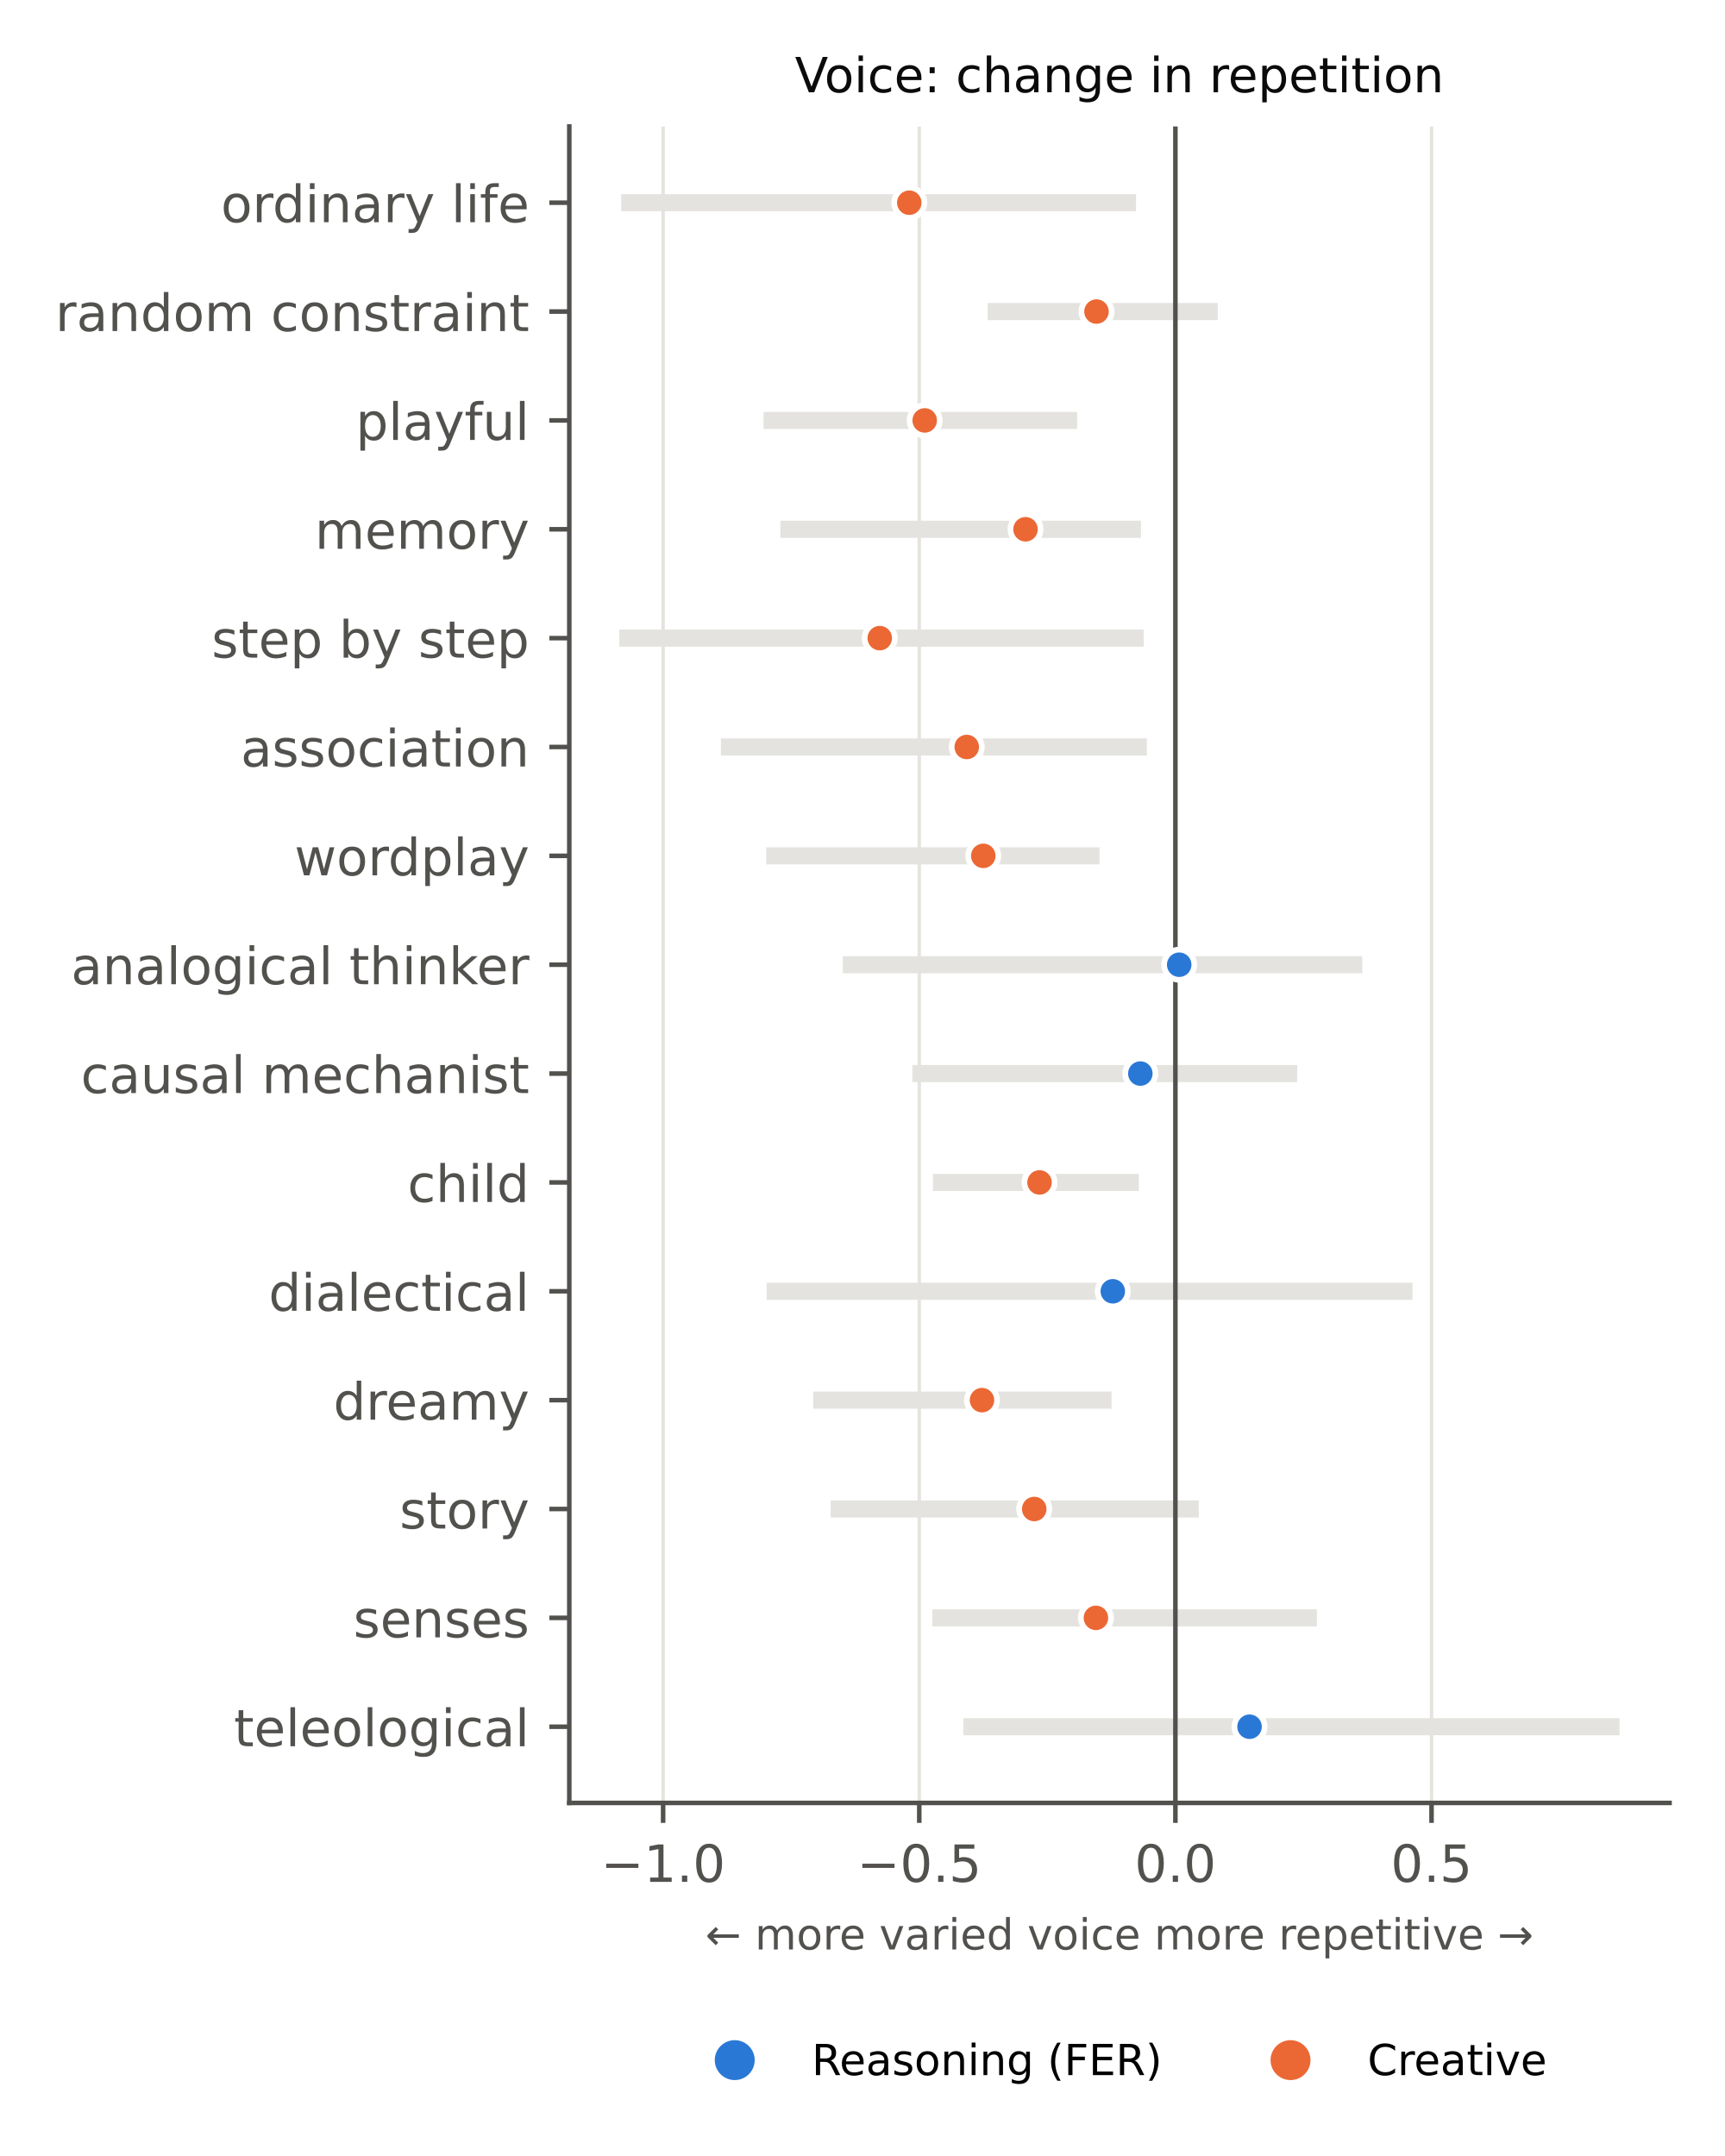
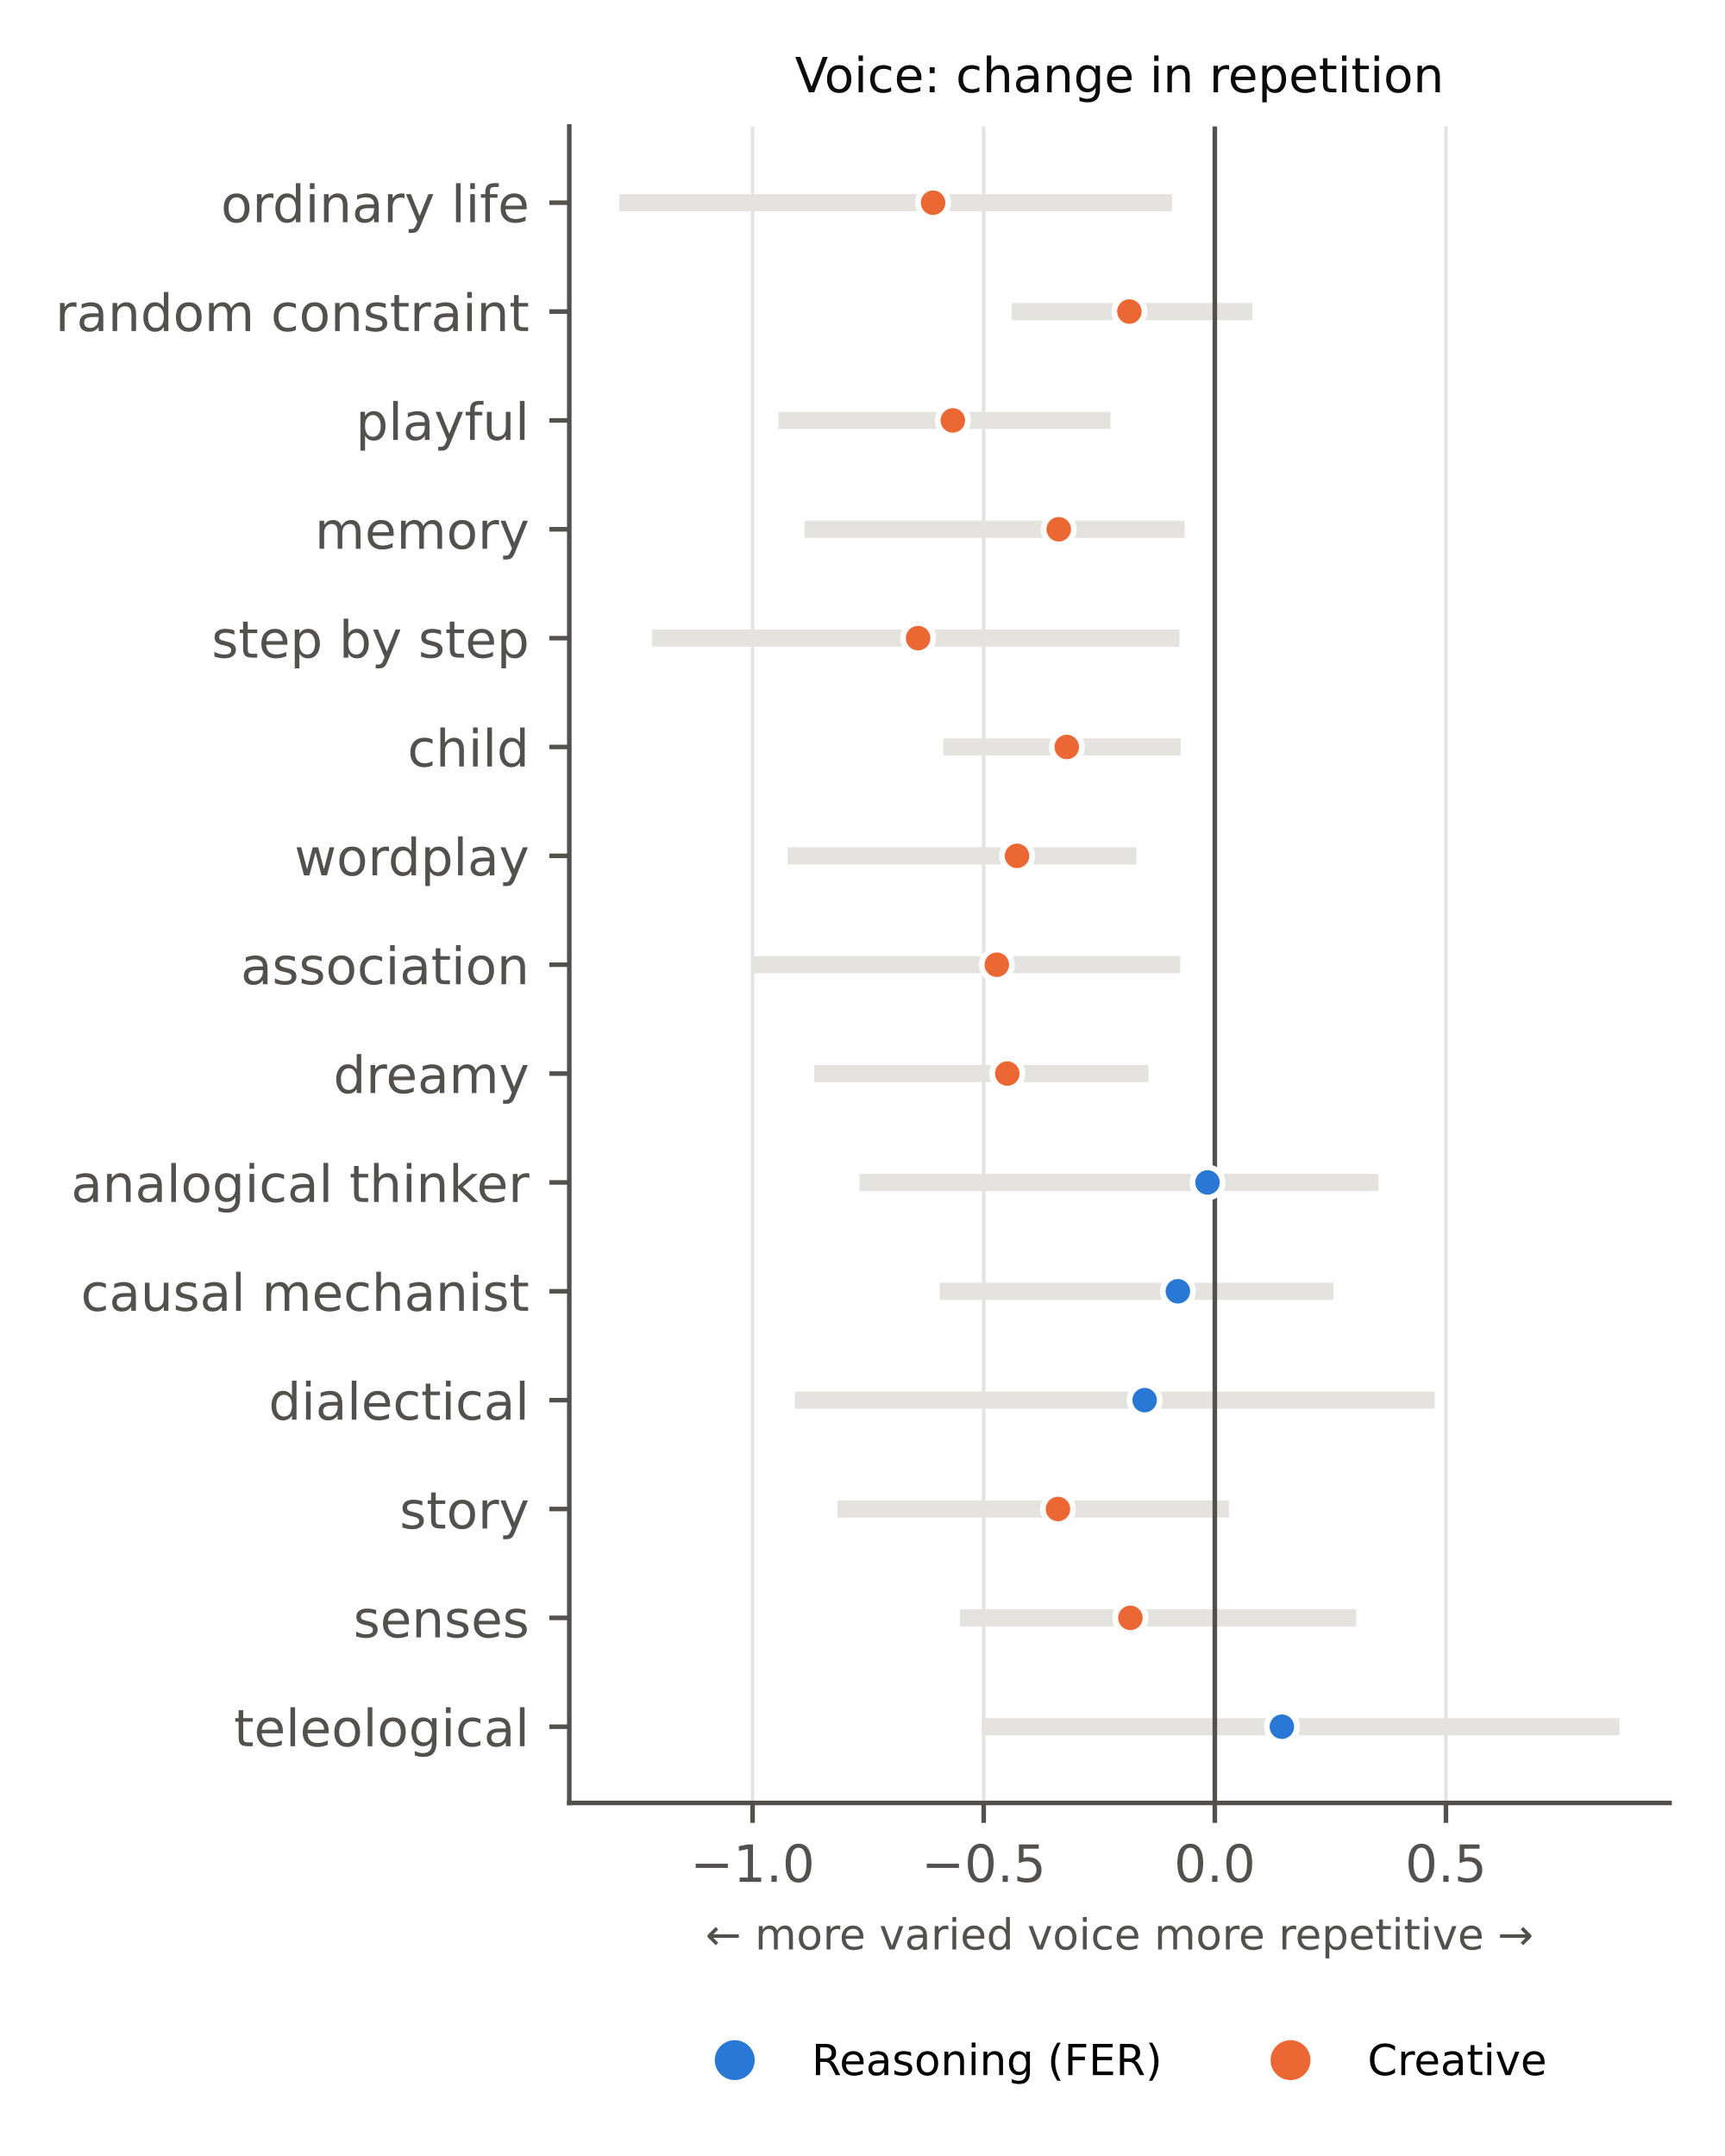
<svg xmlns="http://www.w3.org/2000/svg" xmlns:xlink="http://www.w3.org/1999/xlink" width="302.4pt" height="378pt" viewBox="0 0 302.4 378" version="1.1">
  <defs>
    <style type="text/css">*{stroke-linejoin: round; stroke-linecap: butt}</style>
  </defs>
  <g id="figure_1">
    <g id="patch_1">
      <path d="M 0 378  L 302.4 378  L 302.4 0  L 0 0  z " style="fill: #ffffff" />
    </g>
    <g id="axes_1">
      <g id="patch_2">
        <path d="M 99.801 316.097  L 292.68 316.097  L 292.68 22.178  L 99.801 22.178  z " style="fill: #ffffff" />
      </g>
      <g id="matplotlib.axis_1">
        <g id="xtick_1">
          <g id="line2d_1">
-             <path d="M 116.248 316.097  L 116.248 22.178  " clip-path="url(#p5d6280f27e)" style="fill: none; stroke: #e4e3df; stroke-width: 0.6; stroke-linecap: square" />
+             <path d="M 131.93 316.097  L 131.93 22.178  " clip-path="url(#p92934f2d2c)" style="fill: none; stroke: #e4e3df; stroke-width: 0.6; stroke-linecap: square" />
          </g>
          <g id="line2d_2">
            <defs>
-               <path id="m61ae48579d" d="M 0 0  L 0 3.5  " style="stroke: #52514e; stroke-width: 0.8" />
+               <path id="mfe05a324f2" d="M 0 0  L 0 3.5  " style="stroke: #52514e; stroke-width: 0.8" />
            </defs>
            <g>
-               <use xlink:href="#m61ae48579d" x="116.248" y="316.097" style="fill: #52514e; stroke: #52514e; stroke-width: 0.8" />
+               <use xlink:href="#mfe05a324f2" x="131.93" y="316.097" style="fill: #52514e; stroke: #52514e; stroke-width: 0.8" />
            </g>
          </g>
          <g id="text_1">
-             <text style="font-size: 9px; font-family: 'DejaVu Sans'; text-anchor: middle; fill: #52514e" x="116.248" y="329.935" transform="rotate(-0 116.2478 329.9352)">−1.0</text>
+             <text style="font-size: 9px; font-family: 'DejaVu Sans'; text-anchor: middle; fill: #52514e" x="131.93" y="329.935" transform="rotate(-0 131.9305 329.9352)">−1.0</text>
          </g>
        </g>
        <g id="xtick_2">
          <g id="line2d_3">
-             <path d="M 161.15 316.097  L 161.15 22.178  " clip-path="url(#p5d6280f27e)" style="fill: none; stroke: #e4e3df; stroke-width: 0.6; stroke-linecap: square" />
+             <path d="M 172.447 316.097  L 172.447 22.178  " clip-path="url(#p92934f2d2c)" style="fill: none; stroke: #e4e3df; stroke-width: 0.6; stroke-linecap: square" />
          </g>
          <g id="line2d_4">
            <g>
-               <use xlink:href="#m61ae48579d" x="161.15" y="316.097" style="fill: #52514e; stroke: #52514e; stroke-width: 0.8" />
+               <use xlink:href="#mfe05a324f2" x="172.447" y="316.097" style="fill: #52514e; stroke: #52514e; stroke-width: 0.8" />
            </g>
          </g>
          <g id="text_2">
-             <text style="font-size: 9px; font-family: 'DejaVu Sans'; text-anchor: middle; fill: #52514e" x="161.15" y="329.935" transform="rotate(-0 161.1502 329.9352)">−0.5</text>
+             <text style="font-size: 9px; font-family: 'DejaVu Sans'; text-anchor: middle; fill: #52514e" x="172.447" y="329.935" transform="rotate(-0 172.4469 329.9352)">−0.5</text>
          </g>
        </g>
        <g id="xtick_3">
          <g id="line2d_5">
-             <path d="M 206.053 316.097  L 206.053 22.178  " clip-path="url(#p5d6280f27e)" style="fill: none; stroke: #e4e3df; stroke-width: 0.6; stroke-linecap: square" />
+             <path d="M 212.963 316.097  L 212.963 22.178  " clip-path="url(#p92934f2d2c)" style="fill: none; stroke: #e4e3df; stroke-width: 0.6; stroke-linecap: square" />
          </g>
          <g id="line2d_6">
            <g>
-               <use xlink:href="#m61ae48579d" x="206.053" y="316.097" style="fill: #52514e; stroke: #52514e; stroke-width: 0.8" />
+               <use xlink:href="#mfe05a324f2" x="212.963" y="316.097" style="fill: #52514e; stroke: #52514e; stroke-width: 0.8" />
            </g>
          </g>
          <g id="text_3">
-             <text style="font-size: 9px; font-family: 'DejaVu Sans'; text-anchor: middle; fill: #52514e" x="206.053" y="329.935" transform="rotate(-0 206.0527 329.9352)">0.0</text>
+             <text style="font-size: 9px; font-family: 'DejaVu Sans'; text-anchor: middle; fill: #52514e" x="212.963" y="329.935" transform="rotate(-0 212.9634 329.9352)">0.0</text>
          </g>
        </g>
        <g id="xtick_4">
          <g id="line2d_7">
-             <path d="M 250.955 316.097  L 250.955 22.178  " clip-path="url(#p5d6280f27e)" style="fill: none; stroke: #e4e3df; stroke-width: 0.6; stroke-linecap: square" />
+             <path d="M 253.48 316.097  L 253.48 22.178  " clip-path="url(#p92934f2d2c)" style="fill: none; stroke: #e4e3df; stroke-width: 0.6; stroke-linecap: square" />
          </g>
          <g id="line2d_8">
            <g>
-               <use xlink:href="#m61ae48579d" x="250.955" y="316.097" style="fill: #52514e; stroke: #52514e; stroke-width: 0.8" />
+               <use xlink:href="#mfe05a324f2" x="253.48" y="316.097" style="fill: #52514e; stroke: #52514e; stroke-width: 0.8" />
            </g>
          </g>
          <g id="text_4">
-             <text style="font-size: 9px; font-family: 'DejaVu Sans'; text-anchor: middle; fill: #52514e" x="250.955" y="329.935" transform="rotate(-0 250.9551 329.9352)">0.5</text>
+             <text style="font-size: 9px; font-family: 'DejaVu Sans'; text-anchor: middle; fill: #52514e" x="253.48" y="329.935" transform="rotate(-0 253.4799 329.9352)">0.5</text>
          </g>
        </g>
        <g id="text_5">
          <text style="font-size: 7.5px; font-family: 'DejaVu Sans'; text-anchor: middle; fill: #52514e" x="196.241" y="341.796" transform="rotate(-0 196.2406 341.7961)">← more varied voice    more repetitive →</text>
        </g>
      </g>
      <g id="matplotlib.axis_2">
        <g id="ytick_1">
          <g id="line2d_9">
            <defs>
-               <path id="mf726e1030e" d="M 0 0  L -3.5 0  " style="stroke: #52514e; stroke-width: 0.8" />
+               <path id="m082924f6dc" d="M 0 0  L -3.5 0  " style="stroke: #52514e; stroke-width: 0.8" />
            </defs>
            <g>
-               <use xlink:href="#mf726e1030e" x="99.801" y="302.737" style="fill: #52514e; stroke: #52514e; stroke-width: 0.8" />
+               <use xlink:href="#m082924f6dc" x="99.801" y="302.737" style="fill: #52514e; stroke: #52514e; stroke-width: 0.8" />
            </g>
          </g>
          <g id="text_6">
            <text style="font-size: 9px; font-family: 'DejaVu Sans'; text-anchor: end; fill: #52514e" x="92.801" y="306.157" transform="rotate(-0 92.80125 306.1566)">teleological</text>
          </g>
        </g>
        <g id="ytick_2">
          <g id="line2d_10">
            <g>
-               <use xlink:href="#mf726e1030e" x="99.801" y="283.652" style="fill: #52514e; stroke: #52514e; stroke-width: 0.8" />
+               <use xlink:href="#m082924f6dc" x="99.801" y="283.652" style="fill: #52514e; stroke: #52514e; stroke-width: 0.8" />
            </g>
          </g>
          <g id="text_7">
            <text style="font-size: 9px; font-family: 'DejaVu Sans'; text-anchor: end; fill: #52514e" x="92.801" y="287.071" transform="rotate(-0 92.80125 287.0706)">senses</text>
          </g>
        </g>
        <g id="ytick_3">
          <g id="line2d_11">
            <g>
-               <use xlink:href="#mf726e1030e" x="99.801" y="264.566" style="fill: #52514e; stroke: #52514e; stroke-width: 0.8" />
+               <use xlink:href="#m082924f6dc" x="99.801" y="264.566" style="fill: #52514e; stroke: #52514e; stroke-width: 0.8" />
            </g>
          </g>
          <g id="text_8">
            <text style="font-size: 9px; font-family: 'DejaVu Sans'; text-anchor: end; fill: #52514e" x="92.801" y="267.985" transform="rotate(-0 92.80125 267.9849)">story</text>
          </g>
        </g>
        <g id="ytick_4">
          <g id="line2d_12">
            <g>
-               <use xlink:href="#mf726e1030e" x="99.801" y="245.48" style="fill: #52514e; stroke: #52514e; stroke-width: 0.8" />
+               <use xlink:href="#m082924f6dc" x="99.801" y="245.48" style="fill: #52514e; stroke: #52514e; stroke-width: 0.8" />
            </g>
          </g>
          <g id="text_9">
-             <text style="font-size: 9px; font-family: 'DejaVu Sans'; text-anchor: end; fill: #52514e" x="92.801" y="248.9" transform="rotate(-0 92.80125 248.8996)">dreamy</text>
+             <text style="font-size: 9px; font-family: 'DejaVu Sans'; text-anchor: end; fill: #52514e" x="92.801" y="248.9" transform="rotate(-0 92.80125 248.8996)">dialectical</text>
          </g>
        </g>
        <g id="ytick_5">
          <g id="line2d_13">
            <g>
-               <use xlink:href="#mf726e1030e" x="99.801" y="226.395" style="fill: #52514e; stroke: #52514e; stroke-width: 0.8" />
+               <use xlink:href="#m082924f6dc" x="99.801" y="226.395" style="fill: #52514e; stroke: #52514e; stroke-width: 0.8" />
            </g>
          </g>
          <g id="text_10">
-             <text style="font-size: 9px; font-family: 'DejaVu Sans'; text-anchor: end; fill: #52514e" x="92.801" y="229.814" transform="rotate(-0 92.80125 229.814)">dialectical</text>
+             <text style="font-size: 9px; font-family: 'DejaVu Sans'; text-anchor: end; fill: #52514e" x="92.801" y="229.814" transform="rotate(-0 92.80125 229.814)">causal mechanist</text>
          </g>
        </g>
        <g id="ytick_6">
          <g id="line2d_14">
            <g>
-               <use xlink:href="#mf726e1030e" x="99.801" y="207.309" style="fill: #52514e; stroke: #52514e; stroke-width: 0.8" />
+               <use xlink:href="#m082924f6dc" x="99.801" y="207.309" style="fill: #52514e; stroke: #52514e; stroke-width: 0.8" />
            </g>
          </g>
          <g id="text_11">
-             <text style="font-size: 9px; font-family: 'DejaVu Sans'; text-anchor: end; fill: #52514e" x="92.801" y="210.728" transform="rotate(-0 92.80125 210.7283)">child</text>
+             <text style="font-size: 9px; font-family: 'DejaVu Sans'; text-anchor: end; fill: #52514e" x="92.801" y="210.728" transform="rotate(-0 92.80125 210.7283)">analogical thinker</text>
          </g>
        </g>
        <g id="ytick_7">
          <g id="line2d_15">
            <g>
-               <use xlink:href="#mf726e1030e" x="99.801" y="188.223" style="fill: #52514e; stroke: #52514e; stroke-width: 0.8" />
+               <use xlink:href="#m082924f6dc" x="99.801" y="188.223" style="fill: #52514e; stroke: #52514e; stroke-width: 0.8" />
            </g>
          </g>
          <g id="text_12">
-             <text style="font-size: 9px; font-family: 'DejaVu Sans'; text-anchor: end; fill: #52514e" x="92.801" y="191.643" transform="rotate(-0 92.80125 191.6426)">causal mechanist</text>
+             <text style="font-size: 9px; font-family: 'DejaVu Sans'; text-anchor: end; fill: #52514e" x="92.801" y="191.643" transform="rotate(-0 92.80125 191.6426)">dreamy</text>
          </g>
        </g>
        <g id="ytick_8">
          <g id="line2d_16">
            <g>
-               <use xlink:href="#mf726e1030e" x="99.801" y="169.138" style="fill: #52514e; stroke: #52514e; stroke-width: 0.8" />
+               <use xlink:href="#m082924f6dc" x="99.801" y="169.138" style="fill: #52514e; stroke: #52514e; stroke-width: 0.8" />
            </g>
          </g>
          <g id="text_13">
-             <text style="font-size: 9px; font-family: 'DejaVu Sans'; text-anchor: end; fill: #52514e" x="92.801" y="172.557" transform="rotate(-0 92.80125 172.5569)">analogical thinker</text>
+             <text style="font-size: 9px; font-family: 'DejaVu Sans'; text-anchor: end; fill: #52514e" x="92.801" y="172.557" transform="rotate(-0 92.80125 172.5569)">association</text>
          </g>
        </g>
        <g id="ytick_9">
          <g id="line2d_17">
            <g>
-               <use xlink:href="#mf726e1030e" x="99.801" y="150.052" style="fill: #52514e; stroke: #52514e; stroke-width: 0.8" />
+               <use xlink:href="#m082924f6dc" x="99.801" y="150.052" style="fill: #52514e; stroke: #52514e; stroke-width: 0.8" />
            </g>
          </g>
          <g id="text_14">
            <text style="font-size: 9px; font-family: 'DejaVu Sans'; text-anchor: end; fill: #52514e" x="92.801" y="153.471" transform="rotate(-0 92.80125 153.4713)">wordplay</text>
          </g>
        </g>
        <g id="ytick_10">
          <g id="line2d_18">
            <g>
-               <use xlink:href="#mf726e1030e" x="99.801" y="130.966" style="fill: #52514e; stroke: #52514e; stroke-width: 0.8" />
+               <use xlink:href="#m082924f6dc" x="99.801" y="130.966" style="fill: #52514e; stroke: #52514e; stroke-width: 0.8" />
            </g>
          </g>
          <g id="text_15">
-             <text style="font-size: 9px; font-family: 'DejaVu Sans'; text-anchor: end; fill: #52514e" x="92.801" y="134.386" transform="rotate(-0 92.80125 134.3856)">association</text>
+             <text style="font-size: 9px; font-family: 'DejaVu Sans'; text-anchor: end; fill: #52514e" x="92.801" y="134.386" transform="rotate(-0 92.80125 134.3856)">child</text>
          </g>
        </g>
        <g id="ytick_11">
          <g id="line2d_19">
            <g>
-               <use xlink:href="#mf726e1030e" x="99.801" y="111.881" style="fill: #52514e; stroke: #52514e; stroke-width: 0.8" />
+               <use xlink:href="#m082924f6dc" x="99.801" y="111.881" style="fill: #52514e; stroke: #52514e; stroke-width: 0.8" />
            </g>
          </g>
          <g id="text_16">
            <text style="font-size: 9px; font-family: 'DejaVu Sans'; text-anchor: end; fill: #52514e" x="92.801" y="115.3" transform="rotate(-0 92.80125 115.2999)">step by step</text>
          </g>
        </g>
        <g id="ytick_12">
          <g id="line2d_20">
            <g>
-               <use xlink:href="#mf726e1030e" x="99.801" y="92.795" style="fill: #52514e; stroke: #52514e; stroke-width: 0.8" />
+               <use xlink:href="#m082924f6dc" x="99.801" y="92.795" style="fill: #52514e; stroke: #52514e; stroke-width: 0.8" />
            </g>
          </g>
          <g id="text_17">
            <text style="font-size: 9px; font-family: 'DejaVu Sans'; text-anchor: end; fill: #52514e" x="92.801" y="96.214" transform="rotate(-0 92.80125 96.21392)">memory</text>
          </g>
        </g>
        <g id="ytick_13">
          <g id="line2d_21">
            <g>
-               <use xlink:href="#mf726e1030e" x="99.801" y="73.709" style="fill: #52514e; stroke: #52514e; stroke-width: 0.8" />
+               <use xlink:href="#m082924f6dc" x="99.801" y="73.709" style="fill: #52514e; stroke: #52514e; stroke-width: 0.8" />
            </g>
          </g>
          <g id="text_18">
            <text style="font-size: 9px; font-family: 'DejaVu Sans'; text-anchor: end; fill: #52514e" x="92.801" y="77.129" transform="rotate(-0 92.80125 77.12861)">playful</text>
          </g>
        </g>
        <g id="ytick_14">
          <g id="line2d_22">
            <g>
-               <use xlink:href="#mf726e1030e" x="99.801" y="54.624" style="fill: #52514e; stroke: #52514e; stroke-width: 0.8" />
+               <use xlink:href="#m082924f6dc" x="99.801" y="54.624" style="fill: #52514e; stroke: #52514e; stroke-width: 0.8" />
            </g>
          </g>
          <g id="text_19">
            <text style="font-size: 9px; font-family: 'DejaVu Sans'; text-anchor: end; fill: #52514e" x="92.801" y="58.043" transform="rotate(-0 92.80125 58.04294)">random constraint</text>
          </g>
        </g>
        <g id="ytick_15">
          <g id="line2d_23">
            <g>
-               <use xlink:href="#mf726e1030e" x="99.801" y="35.538" style="fill: #52514e; stroke: #52514e; stroke-width: 0.8" />
+               <use xlink:href="#m082924f6dc" x="99.801" y="35.538" style="fill: #52514e; stroke: #52514e; stroke-width: 0.8" />
            </g>
          </g>
          <g id="text_20">
            <text style="font-size: 9px; font-family: 'DejaVu Sans'; text-anchor: end; fill: #52514e" x="92.801" y="38.957" transform="rotate(-0 92.80125 38.95727)">ordinary life</text>
          </g>
        </g>
      </g>
      <g id="LineCollection_1">
-         <path d="M 168.872 302.737  L 283.913 302.737  " clip-path="url(#p5d6280f27e)" style="fill: none; stroke: #e4e3df; stroke-width: 3" />
-         <path d="M 163.429 283.652  L 230.855 283.652  " clip-path="url(#p5d6280f27e)" style="fill: none; stroke: #e4e3df; stroke-width: 3" />
-         <path d="M 145.618 264.566  L 210.149 264.566  " clip-path="url(#p5d6280f27e)" style="fill: none; stroke: #e4e3df; stroke-width: 3" />
-         <path d="M 142.552 245.48  L 194.862 245.48  " clip-path="url(#p5d6280f27e)" style="fill: none; stroke: #e4e3df; stroke-width: 3" />
-         <path d="M 134.394 226.395  L 247.618 226.395  " clip-path="url(#p5d6280f27e)" style="fill: none; stroke: #e4e3df; stroke-width: 3" />
-         <path d="M 163.537 207.309  L 199.636 207.309  " clip-path="url(#p5d6280f27e)" style="fill: none; stroke: #e4e3df; stroke-width: 3" />
-         <path d="M 159.946 188.223  L 227.409 188.223  " clip-path="url(#p5d6280f27e)" style="fill: none; stroke: #e4e3df; stroke-width: 3" />
-         <path d="M 147.744 169.138  L 238.809 169.138  " clip-path="url(#p5d6280f27e)" style="fill: none; stroke: #e4e3df; stroke-width: 3" />
-         <path d="M 134.316 150.052  L 192.748 150.052  " clip-path="url(#p5d6280f27e)" style="fill: none; stroke: #e4e3df; stroke-width: 3" />
-         <path d="M 126.387 130.966  L 201.052 130.966  " clip-path="url(#p5d6280f27e)" style="fill: none; stroke: #e4e3df; stroke-width: 3" />
-         <path d="M 108.568 111.881  L 200.498 111.881  " clip-path="url(#p5d6280f27e)" style="fill: none; stroke: #e4e3df; stroke-width: 3" />
-         <path d="M 136.819 92.795  L 200.014 92.795  " clip-path="url(#p5d6280f27e)" style="fill: none; stroke: #e4e3df; stroke-width: 3" />
-         <path d="M 133.853 73.709  L 188.826 73.709  " clip-path="url(#p5d6280f27e)" style="fill: none; stroke: #e4e3df; stroke-width: 3" />
-         <path d="M 173.13 54.624  L 213.477 54.624  " clip-path="url(#p5d6280f27e)" style="fill: none; stroke: #e4e3df; stroke-width: 3" />
-         <path d="M 108.897 35.538  L 199.154 35.538  " clip-path="url(#p5d6280f27e)" style="fill: none; stroke: #e4e3df; stroke-width: 3" />
+         <path d="M 172.141 302.737  L 283.913 302.737  " clip-path="url(#p92934f2d2c)" style="fill: none; stroke: #e4e3df; stroke-width: 3" />
+         <path d="M 168.282 283.652  L 237.755 283.652  " clip-path="url(#p92934f2d2c)" style="fill: none; stroke: #e4e3df; stroke-width: 3" />
+         <path d="M 146.812 264.566  L 215.423 264.566  " clip-path="url(#p92934f2d2c)" style="fill: none; stroke: #e4e3df; stroke-width: 3" />
+         <path d="M 139.354 245.48  L 251.498 245.48  " clip-path="url(#p92934f2d2c)" style="fill: none; stroke: #e4e3df; stroke-width: 3" />
+         <path d="M 164.716 226.395  L 233.772 226.395  " clip-path="url(#p92934f2d2c)" style="fill: none; stroke: #e4e3df; stroke-width: 3" />
+         <path d="M 150.666 207.309  L 241.667 207.309  " clip-path="url(#p92934f2d2c)" style="fill: none; stroke: #e4e3df; stroke-width: 3" />
+         <path d="M 142.717 188.223  L 201.351 188.223  " clip-path="url(#p92934f2d2c)" style="fill: none; stroke: #e4e3df; stroke-width: 3" />
+         <path d="M 131.98 169.138  L 206.895 169.138  " clip-path="url(#p92934f2d2c)" style="fill: none; stroke: #e4e3df; stroke-width: 3" />
+         <path d="M 138.052 150.052  L 199.226 150.052  " clip-path="url(#p92934f2d2c)" style="fill: none; stroke: #e4e3df; stroke-width: 3" />
+         <path d="M 165.361 130.966  L 206.985 130.966  " clip-path="url(#p92934f2d2c)" style="fill: none; stroke: #e4e3df; stroke-width: 3" />
+         <path d="M 114.337 111.881  L 206.764 111.881  " clip-path="url(#p92934f2d2c)" style="fill: none; stroke: #e4e3df; stroke-width: 3" />
+         <path d="M 141.029 92.795  L 207.665 92.795  " clip-path="url(#p92934f2d2c)" style="fill: none; stroke: #e4e3df; stroke-width: 3" />
+         <path d="M 136.451 73.709  L 194.684 73.709  " clip-path="url(#p92934f2d2c)" style="fill: none; stroke: #e4e3df; stroke-width: 3" />
+         <path d="M 177.365 54.624  L 219.54 54.624  " clip-path="url(#p92934f2d2c)" style="fill: none; stroke: #e4e3df; stroke-width: 3" />
+         <path d="M 108.568 35.538  L 205.451 35.538  " clip-path="url(#p92934f2d2c)" style="fill: none; stroke: #e4e3df; stroke-width: 3" />
      </g>
      <g id="line2d_24">
-         <path d="M 206.053 316.097  L 206.053 22.178  " clip-path="url(#p5d6280f27e)" style="fill: none; stroke: #52514e; stroke-width: 0.8; stroke-linecap: square" />
+         <path d="M 212.963 316.097  L 212.963 22.178  " clip-path="url(#p92934f2d2c)" style="fill: none; stroke: #52514e; stroke-width: 0.8; stroke-linecap: square" />
      </g>
      <g id="line2d_25" />
      <g id="line2d_26" />
      <g id="patch_3">
        <path d="M 99.801 316.097  L 99.801 22.178  " style="fill: none; stroke: #52514e; stroke-width: 0.8; stroke-linejoin: miter; stroke-linecap: square" />
      </g>
      <g id="patch_4">
        <path d="M 99.801 316.097  L 292.68 316.097  " style="fill: none; stroke: #52514e; stroke-width: 0.8; stroke-linejoin: miter; stroke-linecap: square" />
      </g>
      <g id="line2d_27">
        <defs>
-           <path id="m2c6303c2cc" d="M 0 2.646  C 0.702 2.646 1.375 2.367 1.871 1.871  C 2.367 1.375 2.646 0.702 2.646 0  C 2.646 -0.702 2.367 -1.375 1.871 -1.871  C 1.375 -2.367 0.702 -2.646 0 -2.646  C -0.702 -2.646 -1.375 -2.367 -1.871 -1.871  C -2.367 -1.375 -2.646 -0.702 -2.646 0  C -2.646 0.702 -2.367 1.375 -1.871 1.871  C -1.375 2.367 -0.702 2.646 0 2.646  z " style="stroke: #ffffff" />
+           <path id="meeb623d351" d="M 0 2.646  C 0.702 2.646 1.375 2.367 1.871 1.871  C 2.367 1.375 2.646 0.702 2.646 0  C 2.646 -0.702 2.367 -1.375 1.871 -1.871  C 1.375 -2.367 0.702 -2.646 0 -2.646  C -0.702 -2.646 -1.375 -2.367 -1.871 -1.871  C -2.367 -1.375 -2.646 -0.702 -2.646 0  C -2.646 0.702 -2.367 1.375 -1.871 1.871  C -1.375 2.367 -0.702 2.646 0 2.646  z " style="stroke: #ffffff" />
        </defs>
-         <g clip-path="url(#p5d6280f27e)">
-           <use xlink:href="#m2c6303c2cc" x="219.049" y="302.737" style="fill: #2a78d6; stroke: #ffffff" />
-           <use xlink:href="#m2c6303c2cc" x="195.076" y="226.395" style="fill: #2a78d6; stroke: #ffffff" />
-           <use xlink:href="#m2c6303c2cc" x="199.906" y="188.223" style="fill: #2a78d6; stroke: #ffffff" />
-           <use xlink:href="#m2c6303c2cc" x="206.719" y="169.138" style="fill: #2a78d6; stroke: #ffffff" />
+         <g clip-path="url(#p92934f2d2c)">
+           <use xlink:href="#meeb623d351" x="224.717" y="302.737" style="fill: #2a78d6; stroke: #ffffff" />
+           <use xlink:href="#meeb623d351" x="200.663" y="245.48" style="fill: #2a78d6; stroke: #ffffff" />
+           <use xlink:href="#meeb623d351" x="206.486" y="226.395" style="fill: #2a78d6; stroke: #ffffff" />
+           <use xlink:href="#meeb623d351" x="211.683" y="207.309" style="fill: #2a78d6; stroke: #ffffff" />
        </g>
      </g>
      <g id="line2d_28">
        <defs>
-           <path id="m2e00bfa4c0" d="M 0 2.646  C 0.702 2.646 1.375 2.367 1.871 1.871  C 2.367 1.375 2.646 0.702 2.646 0  C 2.646 -0.702 2.367 -1.375 1.871 -1.871  C 1.375 -2.367 0.702 -2.646 0 -2.646  C -0.702 -2.646 -1.375 -2.367 -1.871 -1.871  C -2.367 -1.375 -2.646 -0.702 -2.646 0  C -2.646 0.702 -2.367 1.375 -1.871 1.871  C -1.375 2.367 -0.702 2.646 0 2.646  z " style="stroke: #ffffff" />
+           <path id="m4d2d3d29da" d="M 0 2.646  C 0.702 2.646 1.375 2.367 1.871 1.871  C 2.367 1.375 2.646 0.702 2.646 0  C 2.646 -0.702 2.367 -1.375 1.871 -1.871  C 1.375 -2.367 0.702 -2.646 0 -2.646  C -0.702 -2.646 -1.375 -2.367 -1.871 -1.871  C -2.367 -1.375 -2.646 -0.702 -2.646 0  C -2.646 0.702 -2.367 1.375 -1.871 1.871  C -1.375 2.367 -0.702 2.646 0 2.646  z " style="stroke: #ffffff" />
        </defs>
-         <g clip-path="url(#p5d6280f27e)">
-           <use xlink:href="#m2e00bfa4c0" x="192.12" y="283.652" style="fill: #eb6834; stroke: #ffffff" />
-           <use xlink:href="#m2e00bfa4c0" x="181.305" y="264.566" style="fill: #eb6834; stroke: #ffffff" />
-           <use xlink:href="#m2e00bfa4c0" x="172.148" y="245.48" style="fill: #eb6834; stroke: #ffffff" />
-           <use xlink:href="#m2e00bfa4c0" x="182.233" y="207.309" style="fill: #eb6834; stroke: #ffffff" />
-           <use xlink:href="#m2e00bfa4c0" x="172.374" y="150.052" style="fill: #eb6834; stroke: #ffffff" />
-           <use xlink:href="#m2e00bfa4c0" x="169.475" y="130.966" style="fill: #eb6834; stroke: #ffffff" />
-           <use xlink:href="#m2e00bfa4c0" x="154.224" y="111.881" style="fill: #eb6834; stroke: #ffffff" />
-           <use xlink:href="#m2e00bfa4c0" x="179.778" y="92.795" style="fill: #eb6834; stroke: #ffffff" />
-           <use xlink:href="#m2e00bfa4c0" x="162.103" y="73.709" style="fill: #eb6834; stroke: #ffffff" />
-           <use xlink:href="#m2e00bfa4c0" x="192.22" y="54.624" style="fill: #eb6834; stroke: #ffffff" />
-           <use xlink:href="#m2e00bfa4c0" x="159.4" y="35.538" style="fill: #eb6834; stroke: #ffffff" />
+         <g clip-path="url(#p92934f2d2c)">
+           <use xlink:href="#m4d2d3d29da" x="198.163" y="283.652" style="fill: #eb6834; stroke: #ffffff" />
+           <use xlink:href="#m4d2d3d29da" x="185.467" y="264.566" style="fill: #eb6834; stroke: #ffffff" />
+           <use xlink:href="#m4d2d3d29da" x="176.582" y="188.223" style="fill: #eb6834; stroke: #ffffff" />
+           <use xlink:href="#m4d2d3d29da" x="174.748" y="169.138" style="fill: #eb6834; stroke: #ffffff" />
+           <use xlink:href="#m4d2d3d29da" x="178.289" y="150.052" style="fill: #eb6834; stroke: #ffffff" />
+           <use xlink:href="#m4d2d3d29da" x="187.009" y="130.966" style="fill: #eb6834; stroke: #ffffff" />
+           <use xlink:href="#m4d2d3d29da" x="160.945" y="111.881" style="fill: #eb6834; stroke: #ffffff" />
+           <use xlink:href="#m4d2d3d29da" x="185.603" y="92.795" style="fill: #eb6834; stroke: #ffffff" />
+           <use xlink:href="#m4d2d3d29da" x="167.038" y="73.709" style="fill: #eb6834; stroke: #ffffff" />
+           <use xlink:href="#m4d2d3d29da" x="197.983" y="54.624" style="fill: #eb6834; stroke: #ffffff" />
+           <use xlink:href="#m4d2d3d29da" x="163.573" y="35.538" style="fill: #eb6834; stroke: #ffffff" />
        </g>
      </g>
      <g id="text_21">
        <text style="font-size: 8.5px; font-family: 'DejaVu Sans'; text-anchor: middle; fill: #0b0b0b" x="196.241" y="16.178" transform="rotate(-0 196.2406 16.17801)">Voice: change in repetition</text>
      </g>
      <g id="legend_1">
        <g id="line2d_29">
          <defs>
-             <path id="m97ef99c7e4" d="M 0 3  C 0.796 3 1.559 2.684 2.121 2.121  C 2.684 1.559 3 0.796 3 0  C 3 -0.796 2.684 -1.559 2.121 -2.121  C 1.559 -2.684 0.796 -3 0 -3  C -0.796 -3 -1.559 -2.684 -2.121 -2.121  C -2.684 -1.559 -3 -0.796 -3 0  C -3 0.796 -2.684 1.559 -2.121 2.121  C -1.559 2.684 -0.796 3 0 3  z " style="stroke: #2a78d6" />
+             <path id="md9c97bda62" d="M 0 3  C 0.796 3 1.559 2.684 2.121 2.121  C 2.684 1.559 3 0.796 3 0  C 3 -0.796 2.684 -1.559 2.121 -2.121  C 1.559 -2.684 0.796 -3 0 -3  C -0.796 -3 -1.559 -2.684 -2.121 -2.121  C -2.684 -1.559 -3 -0.796 -3 0  C -3 0.796 -2.684 1.559 -2.121 2.121  C -1.559 2.684 -0.796 3 0 3  z " style="stroke: #2a78d6" />
          </defs>
          <g>
-             <use xlink:href="#m97ef99c7e4" x="128.802" y="361.191" style="fill: #2a78d6; stroke: #2a78d6" />
+             <use xlink:href="#md9c97bda62" x="128.802" y="361.191" style="fill: #2a78d6; stroke: #2a78d6" />
          </g>
        </g>
        <g id="text_22">
          <text style="font-size: 7.5px; font-family: 'DejaVu Sans'; text-anchor: start" x="142.302" y="363.816" transform="rotate(-0 142.3021 363.8164)">Reasoning (FER)</text>
        </g>
        <g id="line2d_30">
          <defs>
-             <path id="m6a6d2759c2" d="M 0 3  C 0.796 3 1.559 2.684 2.121 2.121  C 2.684 1.559 3 0.796 3 0  C 3 -0.796 2.684 -1.559 2.121 -2.121  C 1.559 -2.684 0.796 -3 0 -3  C -0.796 -3 -1.559 -2.684 -2.121 -2.121  C -2.684 -1.559 -3 -0.796 -3 0  C -3 0.796 -2.684 1.559 -2.121 2.121  C -1.559 2.684 -0.796 3 0 3  z " style="stroke: #eb6834" />
+             <path id="m51396eee1b" d="M 0 3  C 0.796 3 1.559 2.684 2.121 2.121  C 2.684 1.559 3 0.796 3 0  C 3 -0.796 2.684 -1.559 2.121 -2.121  C 1.559 -2.684 0.796 -3 0 -3  C -0.796 -3 -1.559 -2.684 -2.121 -2.121  C -2.684 -1.559 -3 -0.796 -3 0  C -3 0.796 -2.684 1.559 -2.121 2.121  C -1.559 2.684 -0.796 3 0 3  z " style="stroke: #eb6834" />
          </defs>
          <g>
-             <use xlink:href="#m6a6d2759c2" x="226.235" y="361.191" style="fill: #eb6834; stroke: #eb6834" />
+             <use xlink:href="#m51396eee1b" x="226.235" y="361.191" style="fill: #eb6834; stroke: #eb6834" />
          </g>
        </g>
        <g id="text_23">
          <text style="font-size: 7.5px; font-family: 'DejaVu Sans'; text-anchor: start" x="239.735" y="363.816" transform="rotate(-0 239.7354 363.8164)">Creative</text>
        </g>
      </g>
    </g>
  </g>
  <defs>
-     <clipPath id="p5d6280f27e">
+     <clipPath id="p92934f2d2c">
      <rect x="99.801" y="22.178" width="192.879" height="293.919" />
    </clipPath>
  </defs>
</svg>
